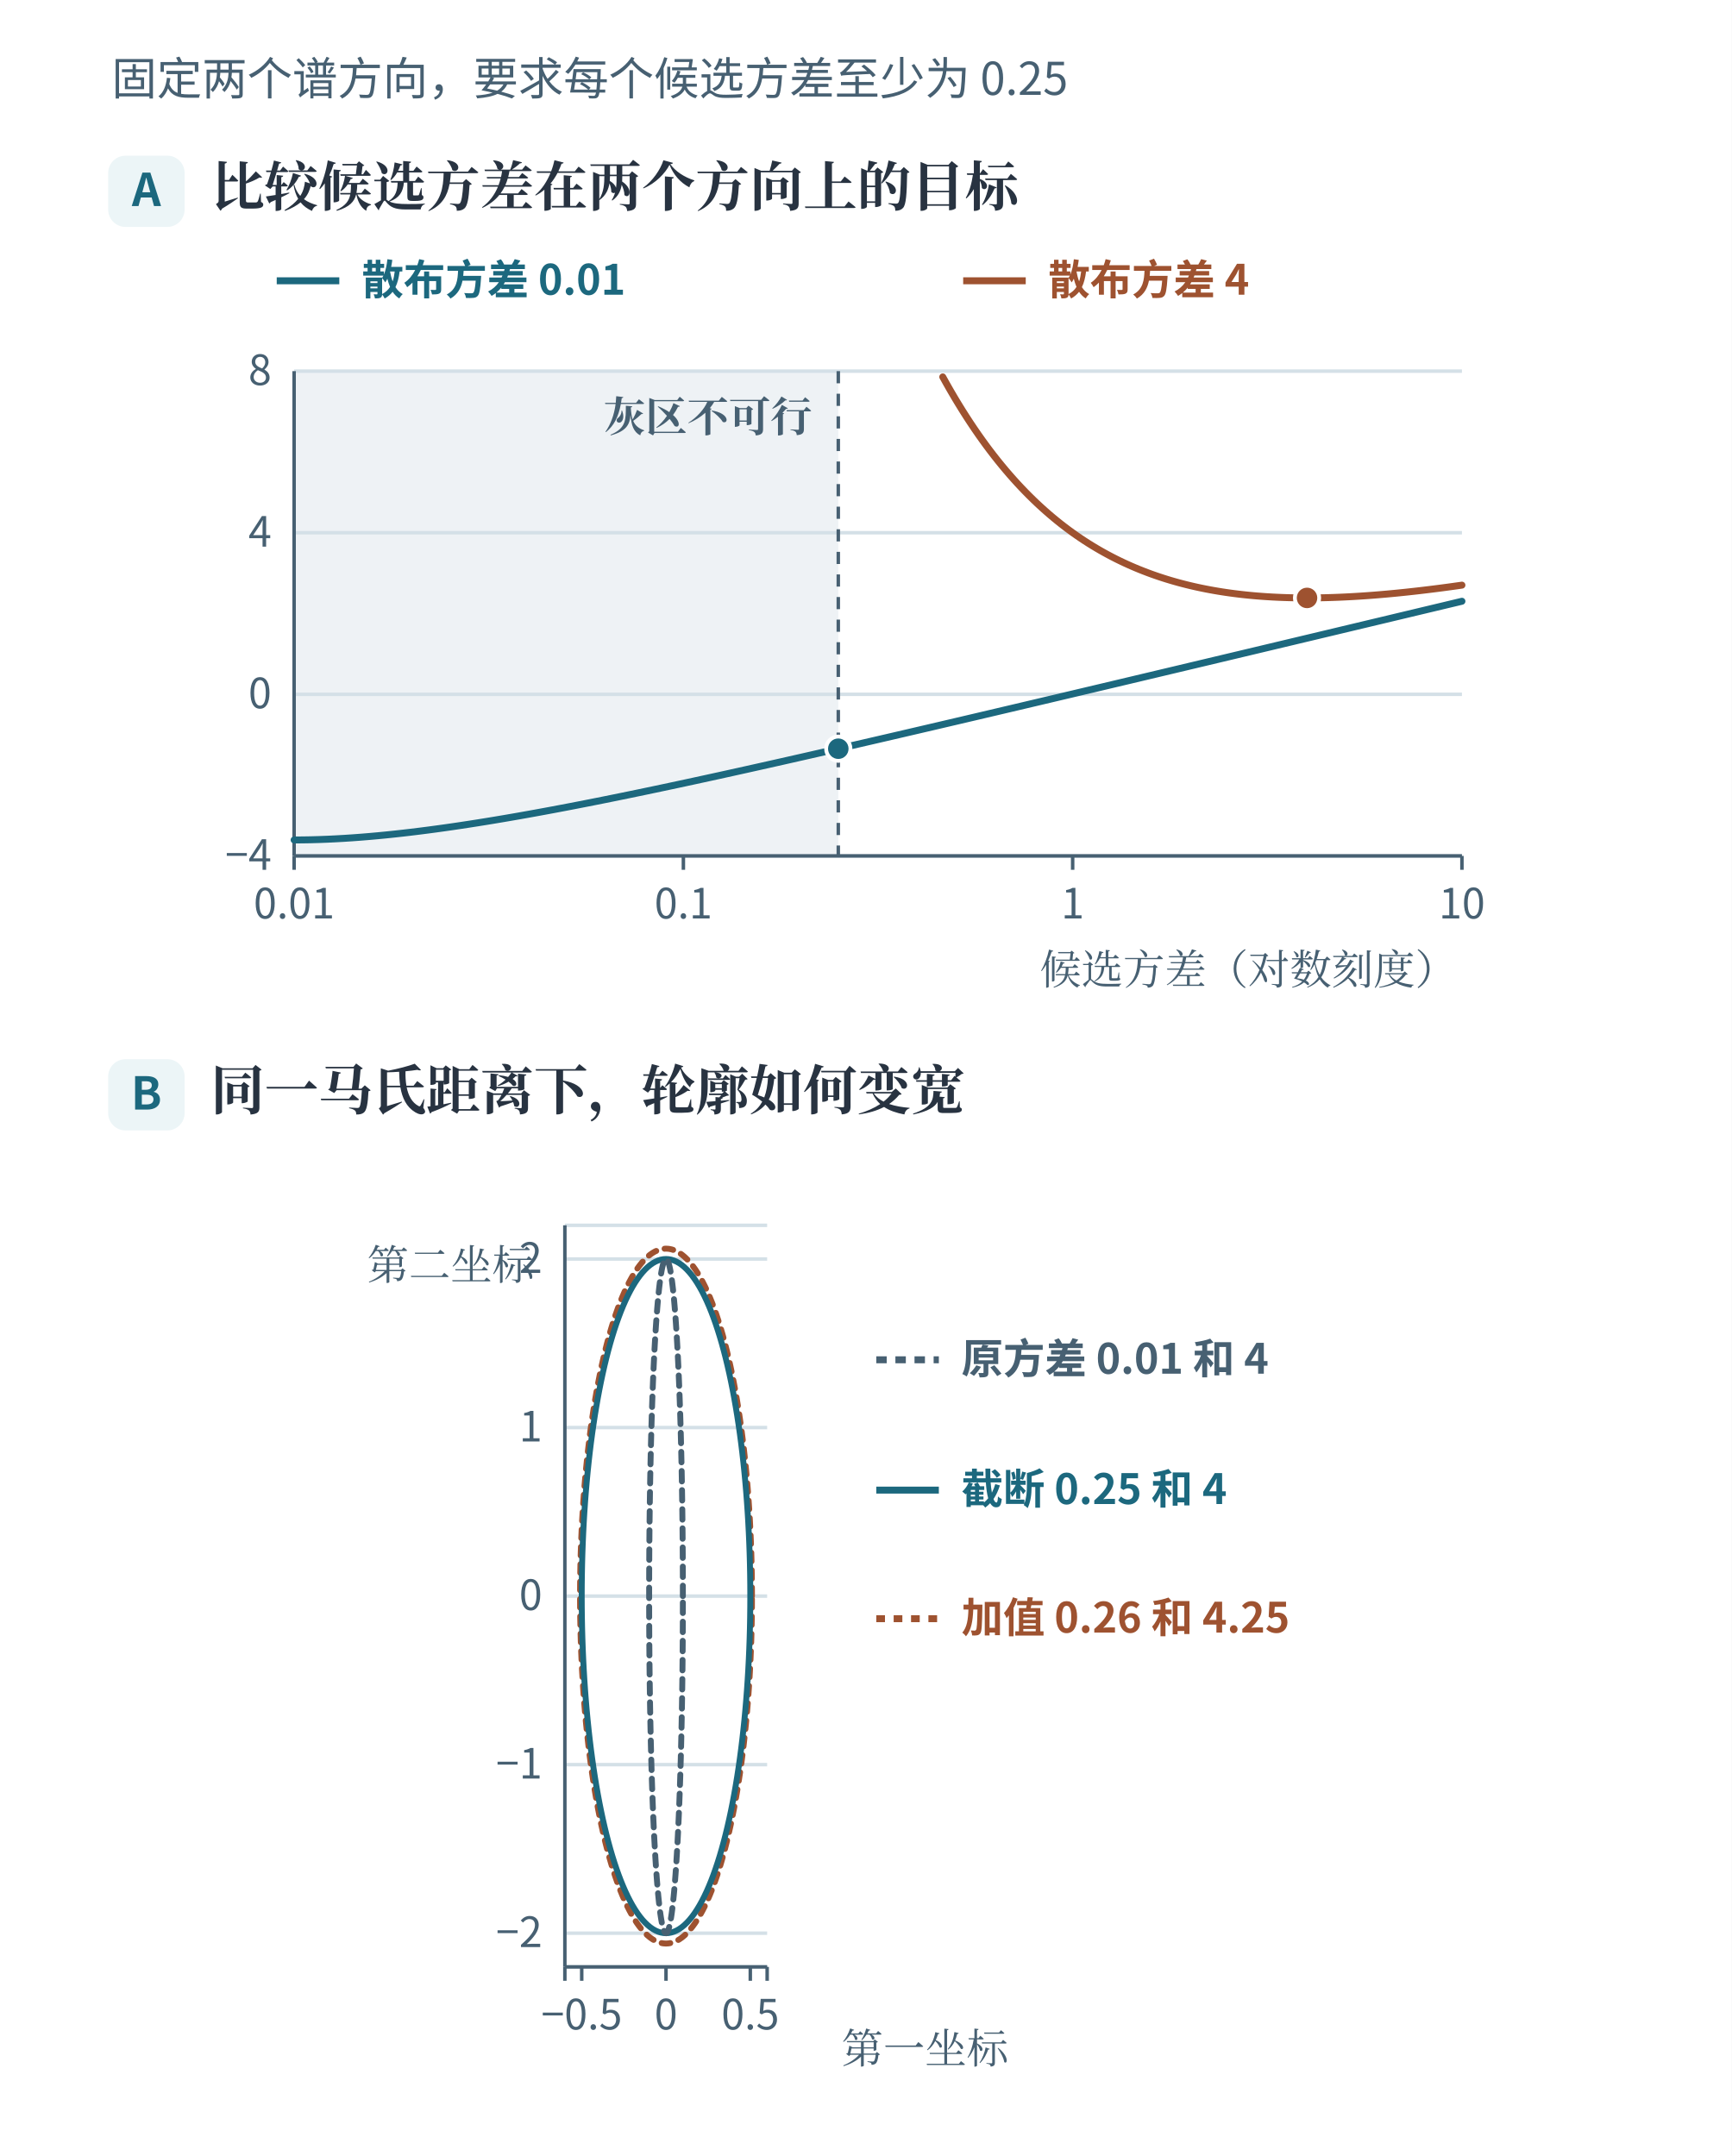
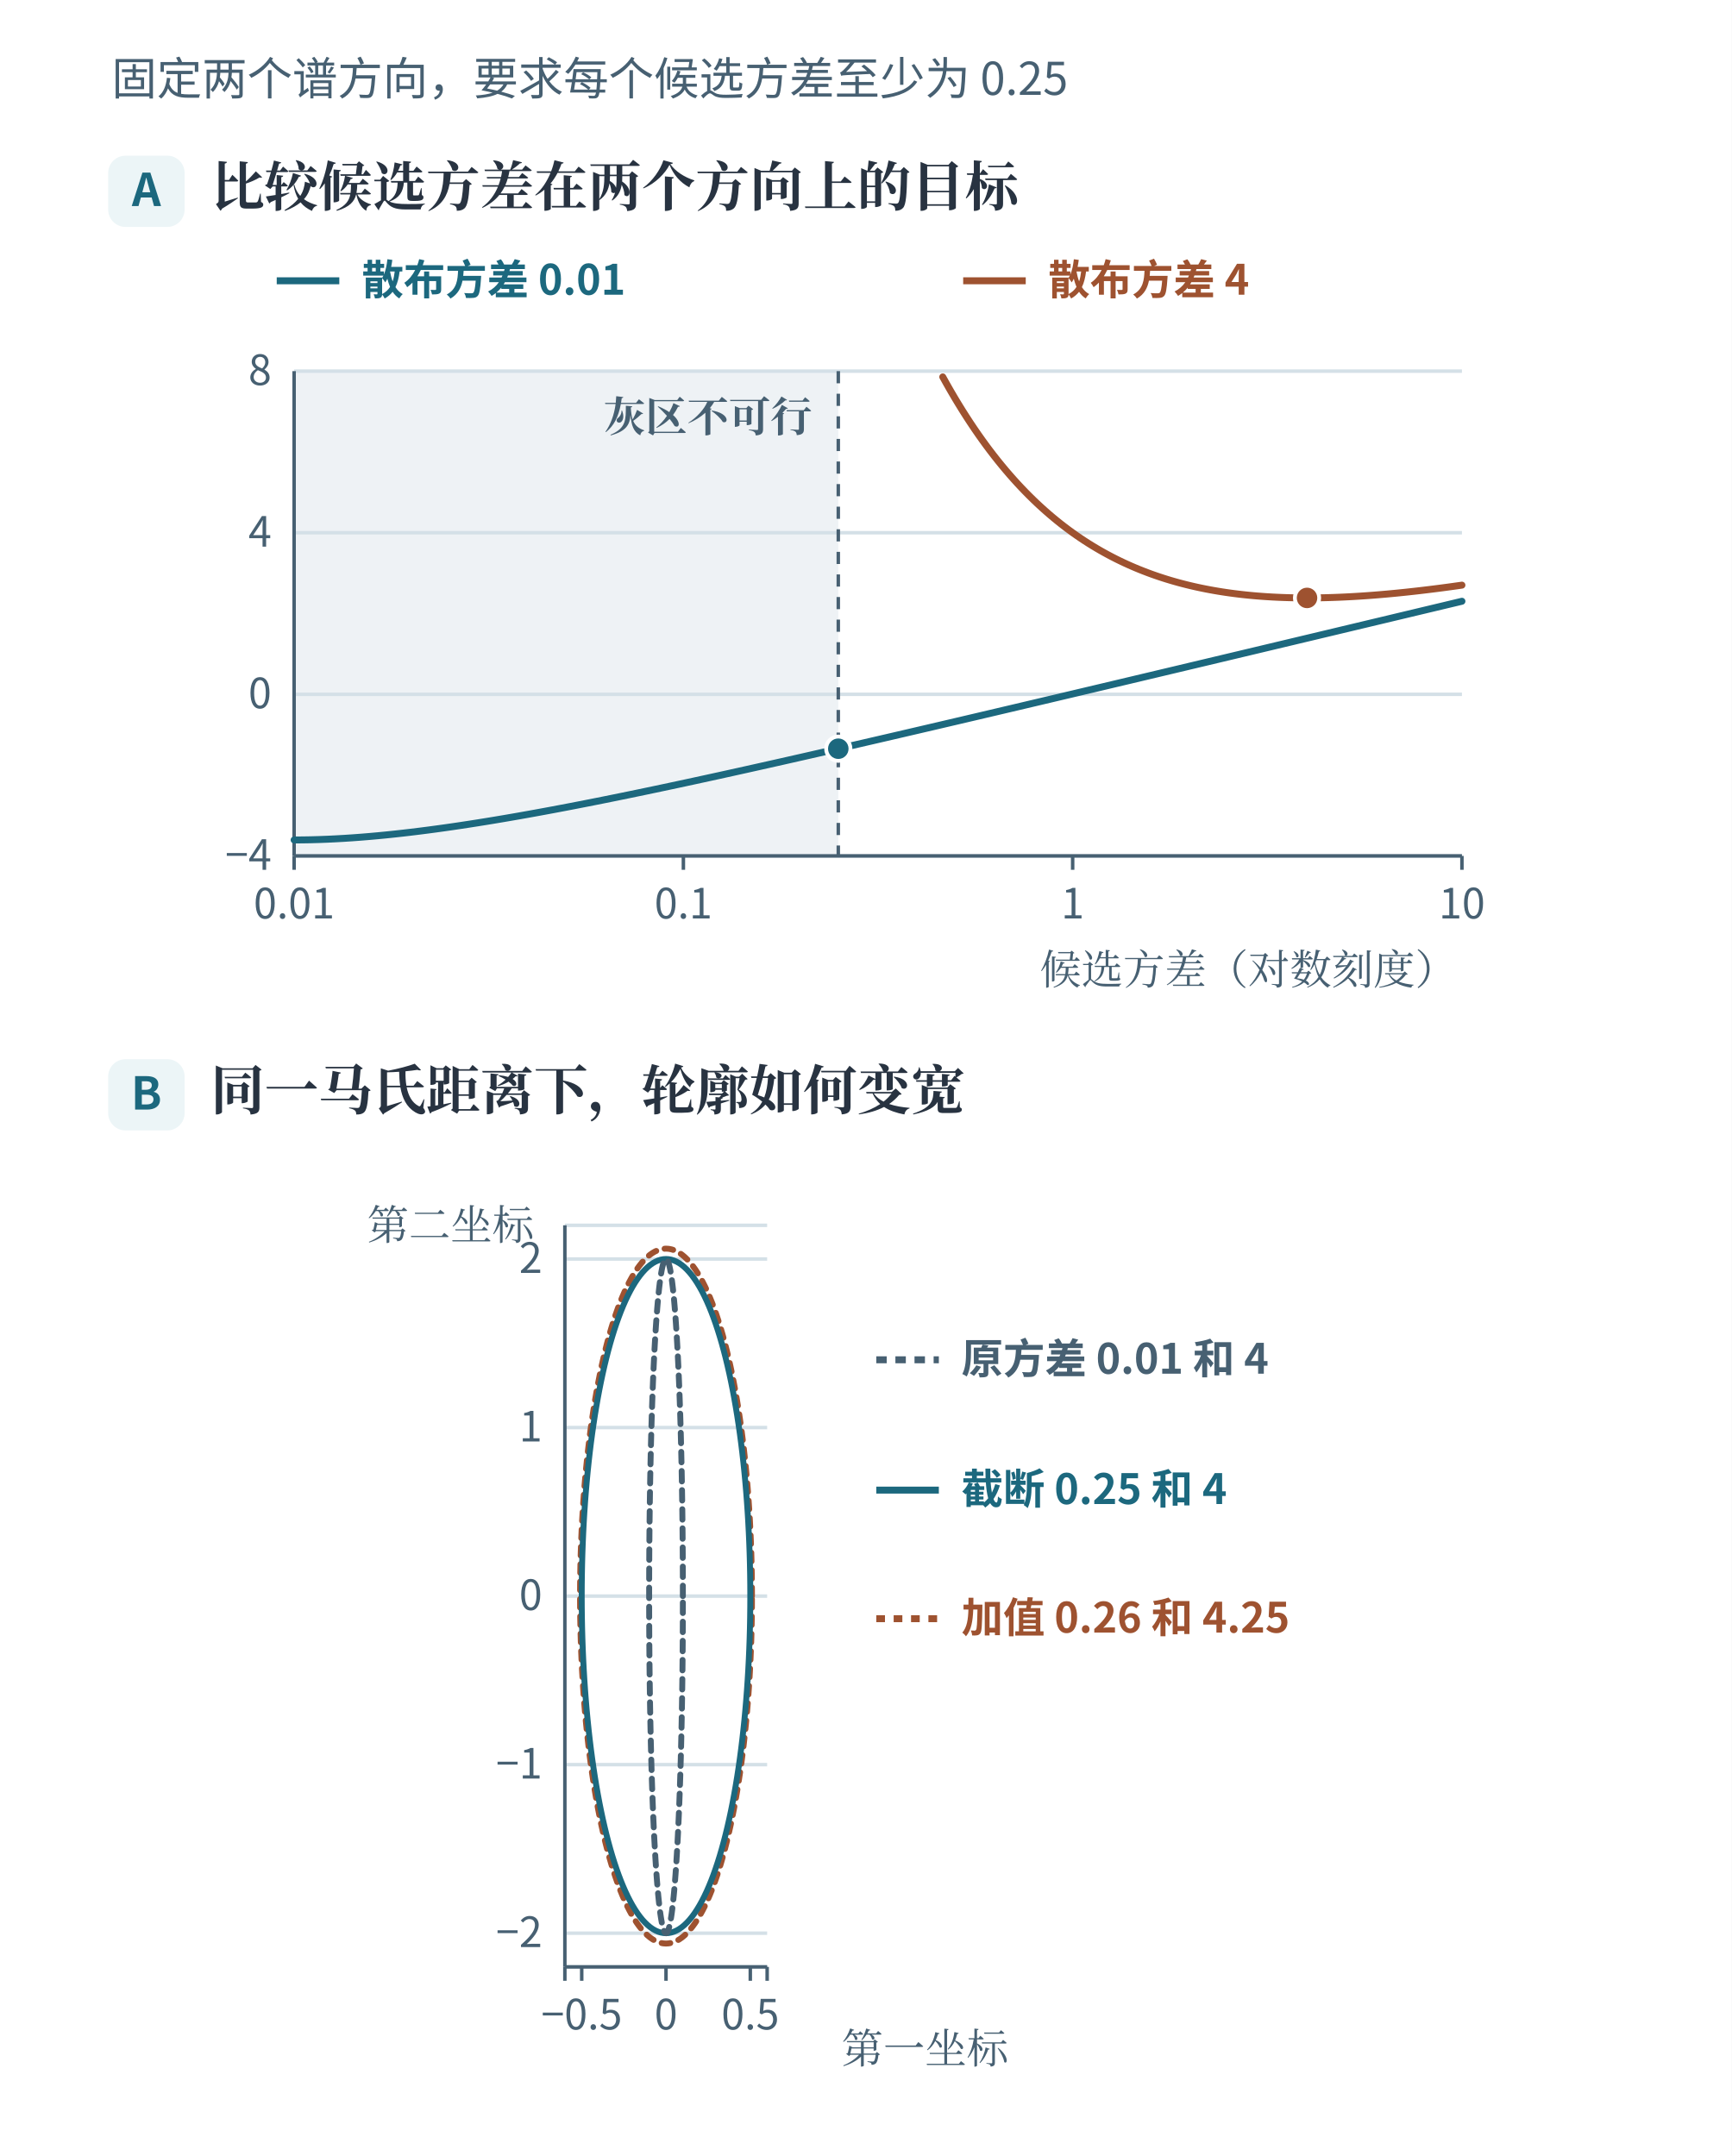
<svg xmlns="http://www.w3.org/2000/svg" width="996.48" height="1240.84" viewBox="-18.24 51.4 996.48 1240.84" role="img" aria-labelledby="title desc">
  <rect id="edition-paper" x="-18.24" y="51.4" width="996.48" height="1240.84" fill="#ffffff" />
  <svg id="edition-view" x="0" y="69.64" width="960" height="1204.36" viewBox="0 69.64 960 1204.36" overflow="hidden">
    <g font-family="Microsoft YaHei, Noto Sans CJK SC, Arial, sans-serif">
      <rect x="0.000" y="0.000" width="960.000" height="1274.000" rx="0" fill="#ffffff" stroke="none" stroke-width="1.6" />
      <text x="46.000" y="106.000" fill="#476072" font-size="26" font-weight="400" text-anchor="start">固定两个谱方向，要求每个候选方差至少为 0.25</text>
      <rect x="44.000" y="141.000" width="44.000" height="41.000" rx="10" fill="#ecf5f7" stroke="none" stroke-width="1.6" />
      <text x="66.000" y="170.000" fill="#1c687e" font-size="26" font-weight="700" text-anchor="middle">A</text>
      <text x="103.000" y="170.000" fill="#283341" font-size="31" font-weight="700" text-anchor="start" font-family="SimSun, Noto Serif CJK SC, STSong, Microsoft YaHei, serif">比较候选方差在两个方向上的目标</text>
      <rect x="151.000" y="265.000" width="313.139" height="279.000" rx="0" fill="#eef2f5" stroke="none" stroke-width="1.6" />
      <line x1="151.000" y1="544.000" x2="823.000" y2="544.000" stroke="#d4e0e7" stroke-width="2" stroke-dasharray="none" />
      <text x="138.000" y="552.000" fill="#476072" font-size="24" font-weight="400" text-anchor="end">−4</text>
      <line x1="151.000" y1="451.000" x2="823.000" y2="451.000" stroke="#d4e0e7" stroke-width="2" stroke-dasharray="none" />
      <text x="138.000" y="459.000" fill="#476072" font-size="24" font-weight="400" text-anchor="end">0</text>
      <line x1="151.000" y1="358.000" x2="823.000" y2="358.000" stroke="#d4e0e7" stroke-width="2" stroke-dasharray="none" />
      <text x="138.000" y="366.000" fill="#476072" font-size="24" font-weight="400" text-anchor="end">4</text>
      <line x1="151.000" y1="265.000" x2="823.000" y2="265.000" stroke="#d4e0e7" stroke-width="2" stroke-dasharray="none" />
      <text x="138.000" y="273.000" fill="#476072" font-size="24" font-weight="400" text-anchor="end">8</text>
      <line x1="151.000" y1="544.000" x2="823.000" y2="544.000" stroke="#476072" stroke-width="2" stroke-dasharray="none" />
      <line x1="151.000" y1="544.000" x2="151.000" y2="265.000" stroke="#476072" stroke-width="2" stroke-dasharray="none" />
      <line x1="151.000" y1="544.000" x2="151.000" y2="552.000" stroke="#476072" stroke-width="2" stroke-dasharray="none" />
      <text x="151.000" y="580.000" fill="#476072" font-size="24" font-weight="400" text-anchor="middle">0.01</text>
      <line x1="375.000" y1="544.000" x2="375.000" y2="552.000" stroke="#476072" stroke-width="2" stroke-dasharray="none" />
      <text x="375.000" y="580.000" fill="#476072" font-size="24" font-weight="400" text-anchor="middle">0.1</text>
      <line x1="599.000" y1="544.000" x2="599.000" y2="552.000" stroke="#476072" stroke-width="2" stroke-dasharray="none" />
      <text x="599.000" y="580.000" fill="#476072" font-size="24" font-weight="400" text-anchor="middle">1</text>
      <line x1="823.000" y1="544.000" x2="823.000" y2="552.000" stroke="#476072" stroke-width="2" stroke-dasharray="none" />
      <text x="823.000" y="580.000" fill="#476072" font-size="24" font-weight="400" text-anchor="middle">10</text>
      <line x1="464.139" y1="265.000" x2="464.139" y2="544.000" stroke="#476072" stroke-width="2" stroke-dasharray="7 6" />
      <text x="449.139" y="299.875" fill="#476072" font-size="24" font-weight="700" text-anchor="end" font-family="SimSun, Noto Serif CJK SC, STSong, Microsoft YaHei, serif">灰区不可行</text>
      <polyline points="151.000,534.820 155.800,534.792 160.600,534.711 165.400,534.578 170.200,534.396 175.000,534.167 179.800,533.895 184.600,533.580 189.400,533.225 194.200,532.833 199.000,532.403 203.800,531.940 208.600,531.443 213.400,530.915 218.200,530.357 223.000,529.771 227.800,529.158 232.600,528.519 237.400,527.855 242.200,527.169 247.000,526.460 251.800,525.730 256.600,524.980 261.400,524.211 266.200,523.423 271.000,522.619 275.800,521.798 280.600,520.961 285.400,520.109 290.200,519.243 295.000,518.363 299.800,517.471 304.600,516.566 309.400,515.650 314.200,514.722 319.000,513.784 323.800,512.836 328.600,511.879 333.400,510.912 338.200,509.936 343.000,508.952 347.800,507.961 352.600,506.962 357.400,505.955 362.200,504.942 367.000,503.923 371.800,502.897 376.600,501.866 381.400,500.829 386.200,499.786 391.000,498.739 395.800,497.687 400.600,496.630 405.400,495.569 410.200,494.503 415.000,493.434 419.800,492.361 424.600,491.285 429.400,490.205 434.200,489.121 439.000,488.035 443.800,486.946 448.600,485.854 453.400,484.759 458.200,483.662 463.000,482.563 467.800,481.461 472.600,480.357 477.400,479.250 482.200,478.142 487.000,477.032 491.800,475.921 496.600,474.807 501.400,473.692 506.200,472.575 511.000,471.457 515.800,470.338 520.600,469.217 525.400,468.095 530.200,466.971 535.000,465.847 539.800,464.721 544.600,463.595 549.400,462.467 554.200,461.339 559.000,460.209 563.800,459.079 568.600,457.948 573.400,456.816 578.200,455.683 583.000,454.550 587.800,453.416 592.600,452.281 597.400,451.146 602.200,450.010 607.000,448.874 611.800,447.737 616.600,446.600 621.400,445.462 626.200,444.324 631.000,443.185 635.800,442.046 640.600,440.906 645.400,439.766 650.200,438.626 655.000,437.485 659.800,436.345 664.600,435.203 669.400,434.062 674.200,432.920 679.000,431.778 683.800,430.636 688.600,429.493 693.400,428.351 698.200,427.208 703.000,426.065 707.800,424.921 712.600,423.778 717.400,422.634 722.200,421.490 727.000,420.346 731.800,419.202 736.600,418.058 741.400,416.913 746.200,415.769 751.000,414.624 755.800,413.479 760.600,412.334 765.400,411.189 770.200,410.044 775.000,408.899 779.800,407.753 784.600,406.608 789.400,405.462 794.200,404.317 799.000,403.171 803.800,402.025 808.600,400.879 813.400,399.734 818.200,398.588 823.000,397.442" fill="none" stroke="#1c687e" stroke-width="4" stroke-dasharray="none" stroke-linecap="round" />
      <circle cx="464.139" cy="482.301" r="7" fill="#1c687e" stroke="#ffffff" stroke-width="2.2" />
      <polyline points="524.249,268.330 526.513,272.400 528.776,276.365 531.039,280.226 533.302,283.986 535.566,287.647 537.829,291.211 540.092,294.681 542.355,298.058 544.619,301.346 546.882,304.545 549.145,307.659 551.408,310.688 553.672,313.636 555.935,316.503 558.198,319.291 560.462,322.004 562.725,324.641 564.988,327.205 567.251,329.698 569.515,332.121 571.778,334.476 574.041,336.764 576.304,338.988 578.568,341.147 580.831,343.245 583.094,345.282 585.357,347.260 587.621,349.179 589.884,351.043 592.147,352.850 594.410,354.604 596.674,356.305 598.937,357.955 601.200,359.554 603.464,361.104 605.727,362.606 607.990,364.061 610.253,365.470 612.517,366.834 614.780,368.154 617.043,369.432 619.306,370.667 621.570,371.862 623.833,373.017 626.096,374.133 628.359,375.211 630.623,376.251 632.886,377.256 635.149,378.224 637.412,379.158 639.676,380.058 641.939,380.925 644.202,381.760 646.465,382.563 648.729,383.335 650.992,384.077 653.255,384.789 655.519,385.473 657.782,386.128 660.045,386.756 662.308,387.357 664.572,387.931 666.835,388.481 669.098,389.005 671.361,389.504 673.625,389.980 675.888,390.432 678.151,390.861 680.414,391.268 682.678,391.653 684.941,392.017 687.204,392.361 689.467,392.683 691.731,392.986 693.994,393.270 696.257,393.534 698.521,393.780 700.784,394.008 703.047,394.219 705.310,394.412 707.574,394.588 709.837,394.748 712.100,394.891 714.363,395.019 716.627,395.131 718.890,395.229 721.153,395.311 723.416,395.380 725.680,395.434 727.943,395.475 730.206,395.502 732.469,395.516 734.733,395.518 736.996,395.507 739.259,395.484 741.523,395.448 743.786,395.402 746.049,395.344 748.312,395.274 750.576,395.194 752.839,395.104 755.102,395.003 757.365,394.892 759.629,394.771 761.892,394.640 764.155,394.500 766.418,394.351 768.682,394.192 770.945,394.025 773.208,393.849 775.471,393.665 777.735,393.473 779.998,393.273 782.261,393.064 784.525,392.849 786.788,392.625 789.051,392.395 791.314,392.157 793.578,391.912 795.841,391.661 798.104,391.403 800.367,391.138 802.631,390.867 804.894,390.590 807.157,390.306 809.420,390.017 811.684,389.722 813.947,389.422 816.210,389.115 818.473,388.804 820.737,388.487 823.000,388.165" fill="none" stroke="#9e5230" stroke-width="4" stroke-dasharray="none" stroke-linecap="round" />
      <circle cx="733.861" cy="395.519" r="7" fill="#9e5230" stroke="#ffffff" stroke-width="2.2" />
      <line x1="141.000" y1="213.000" x2="177.000" y2="213.000" stroke="#1c687e" stroke-width="4" stroke-dasharray="none" />
      <text x="190.000" y="221.000" fill="#1c687e" font-size="24" font-weight="650" text-anchor="start">散布方差 0.01</text>
      <line x1="536.000" y1="213.000" x2="572.000" y2="213.000" stroke="#9e5230" stroke-width="4" stroke-dasharray="none" />
      <text x="585.000" y="221.000" fill="#9e5230" font-size="24" font-weight="650" text-anchor="start">散布方差 4</text>
      <text x="820.000" y="618.000" fill="#476072" font-size="24" font-weight="400" text-anchor="end" font-family="SimSun, Noto Serif CJK SC, STSong, Microsoft YaHei, serif">候选方差（对数刻度）</text>
      <rect x="44.000" y="661.000" width="44.000" height="41.000" rx="10" fill="#ecf5f7" stroke="none" stroke-width="1.6" />
      <text x="66.000" y="690.000" fill="#1c687e" font-size="26" font-weight="700" text-anchor="middle">B</text>
      <text x="103.000" y="690.000" fill="#283341" font-size="31" font-weight="700" text-anchor="start" font-family="SimSun, Noto Serif CJK SC, STSong, Microsoft YaHei, serif">同一马氏距离下，轮廓如何变宽</text>
      <line x1="306.800" y1="1183.400" x2="423.200" y2="1183.400" stroke="#d4e0e7" stroke-width="2" stroke-dasharray="none" />
      <text x="293.800" y="1191.400" fill="#476072" font-size="24" font-weight="400" text-anchor="end" />
      <line x1="306.800" y1="1164.000" x2="423.200" y2="1164.000" stroke="#d4e0e7" stroke-width="2" stroke-dasharray="none" />
      <text x="293.800" y="1172.000" fill="#476072" font-size="24" font-weight="400" text-anchor="end">−2</text>
      <line x1="306.800" y1="1067.000" x2="423.200" y2="1067.000" stroke="#d4e0e7" stroke-width="2" stroke-dasharray="none" />
      <text x="293.800" y="1075.000" fill="#476072" font-size="24" font-weight="400" text-anchor="end">−1</text>
      <line x1="306.800" y1="970.000" x2="423.200" y2="970.000" stroke="#d4e0e7" stroke-width="2" stroke-dasharray="none" />
      <text x="293.800" y="978.000" fill="#476072" font-size="24" font-weight="400" text-anchor="end">0</text>
      <line x1="306.800" y1="873.000" x2="423.200" y2="873.000" stroke="#d4e0e7" stroke-width="2" stroke-dasharray="none" />
      <text x="293.800" y="881.000" fill="#476072" font-size="24" font-weight="400" text-anchor="end">1</text>
      <line x1="306.800" y1="776.000" x2="423.200" y2="776.000" stroke="#d4e0e7" stroke-width="2" stroke-dasharray="none" />
      <text x="293.800" y="784.000" fill="#476072" font-size="24" font-weight="400" text-anchor="end">2</text>
      <line x1="306.800" y1="756.600" x2="423.200" y2="756.600" stroke="#d4e0e7" stroke-width="2" stroke-dasharray="none" />
      <text x="293.800" y="764.600" fill="#476072" font-size="24" font-weight="400" text-anchor="end" />
      <line x1="306.800" y1="1183.400" x2="423.200" y2="1183.400" stroke="#476072" stroke-width="2" stroke-dasharray="none" />
      <line x1="306.800" y1="1183.400" x2="306.800" y2="756.600" stroke="#476072" stroke-width="2" stroke-dasharray="none" />
      <line x1="306.800" y1="1183.400" x2="306.800" y2="1191.400" stroke="#476072" stroke-width="2" stroke-dasharray="none" />
      <text x="306.800" y="1219.400" fill="#476072" font-size="24" font-weight="400" text-anchor="middle" />
      <line x1="316.500" y1="1183.400" x2="316.500" y2="1191.400" stroke="#476072" stroke-width="2" stroke-dasharray="none" />
      <text x="316.500" y="1219.400" fill="#476072" font-size="24" font-weight="400" text-anchor="middle">−0.5</text>
      <line x1="365.000" y1="1183.400" x2="365.000" y2="1191.400" stroke="#476072" stroke-width="2" stroke-dasharray="none" />
      <text x="365.000" y="1219.400" fill="#476072" font-size="24" font-weight="400" text-anchor="middle">0</text>
      <line x1="413.500" y1="1183.400" x2="413.500" y2="1191.400" stroke="#476072" stroke-width="2" stroke-dasharray="none" />
      <text x="413.500" y="1219.400" fill="#476072" font-size="24" font-weight="400" text-anchor="middle">0.5</text>
      <line x1="423.200" y1="1183.400" x2="423.200" y2="1191.400" stroke="#476072" stroke-width="2" stroke-dasharray="none" />
      <text x="423.200" y="1219.400" fill="#476072" font-size="24" font-weight="400" text-anchor="middle" />
      <polyline points="414.460,970.000 414.436,963.719 414.363,957.444 414.241,951.181 414.070,944.937 413.852,938.718 413.584,932.529 413.269,926.378 412.907,920.269 412.497,914.210 412.040,908.206 411.536,902.262 410.987,896.386 410.393,890.582 409.753,884.857 409.070,879.215 408.343,873.663 407.573,868.207 406.761,862.850 405.908,857.600 405.014,852.460 404.081,847.437 403.110,842.534 402.101,837.757 401.055,833.111 399.974,828.599 398.858,824.228 397.709,820.000 396.527,815.920 395.315,811.992 394.072,808.220 392.801,804.608 391.502,801.159 390.177,797.877 388.828,794.764 387.455,791.825 386.059,789.061 384.643,786.476 383.208,784.072 381.754,781.851 380.284,779.817 378.799,777.969 377.300,776.312 375.789,774.845 374.268,773.571 372.737,772.491 371.199,771.606 369.655,770.917 368.106,770.424 366.554,770.128 365.000,770.029 363.446,770.128 361.894,770.424 360.345,770.917 358.801,771.606 357.263,772.491 355.732,773.571 354.211,774.845 352.700,776.312 351.201,777.969 349.716,779.817 348.246,781.851 346.792,784.072 345.357,786.476 343.941,789.061 342.545,791.825 341.172,794.764 339.823,797.877 338.498,801.159 337.199,804.608 335.928,808.220 334.685,811.992 333.473,815.920 332.291,820.000 331.142,824.228 330.026,828.599 328.945,833.111 327.899,837.757 326.890,842.534 325.919,847.437 324.986,852.460 324.092,857.600 323.239,862.850 322.427,868.207 321.657,873.663 320.930,879.215 320.247,884.857 319.607,890.582 319.013,896.386 318.464,902.262 317.960,908.206 317.503,914.210 317.093,920.269 316.731,926.378 316.416,932.529 316.148,938.718 315.930,944.937 315.759,951.181 315.637,957.444 315.564,963.719 315.540,970.000 315.564,976.281 315.637,982.556 315.759,988.819 315.930,995.063 316.148,1001.282 316.416,1007.471 316.731,1013.622 317.093,1019.731 317.503,1025.790 317.960,1031.794 318.464,1037.738 319.013,1043.614 319.607,1049.418 320.247,1055.143 320.930,1060.785 321.657,1066.337 322.427,1071.793 323.239,1077.150 324.092,1082.400 324.986,1087.540 325.919,1092.563 326.890,1097.466 327.899,1102.243 328.945,1106.889 330.026,1111.401 331.142,1115.772 332.291,1120.000 333.473,1124.080 334.685,1128.008 335.928,1131.780 337.199,1135.392 338.498,1138.841 339.823,1142.123 341.172,1145.236 342.545,1148.175 343.941,1150.939 345.357,1153.524 346.792,1155.928 348.246,1158.149 349.716,1160.183 351.201,1162.031 352.700,1163.688 354.211,1165.155 355.732,1166.429 357.263,1167.509 358.801,1168.394 360.345,1169.083 361.894,1169.576 363.446,1169.872 365.000,1169.971 366.554,1169.872 368.106,1169.576 369.655,1169.083 371.199,1168.394 372.737,1167.509 374.268,1166.429 375.789,1165.155 377.300,1163.688 378.799,1162.031 380.284,1160.183 381.754,1158.149 383.208,1155.928 384.643,1153.524 386.059,1150.939 387.455,1148.175 388.828,1145.236 390.177,1142.123 391.502,1138.841 392.801,1135.392 394.072,1131.780 395.315,1128.008 396.527,1124.080 397.709,1120.000 398.858,1115.772 399.974,1111.401 401.055,1106.889 402.101,1102.243 403.110,1097.466 404.081,1092.563 405.014,1087.540 405.908,1082.400 406.761,1077.150 407.573,1071.793 408.343,1066.337 409.070,1060.785 409.753,1055.143 410.393,1049.418 410.987,1043.614 411.536,1037.738 412.040,1031.794 412.497,1025.790 412.907,1019.731 413.269,1013.622 413.584,1007.471 413.852,1001.282 414.070,995.063 414.241,988.819 414.363,982.556 414.436,976.281 414.460,970.000" fill="none" stroke="#9e5230" stroke-width="3.4" stroke-dasharray="5 5" stroke-linecap="round" />
      <polyline points="413.500,970.000 413.476,963.906 413.404,957.819 413.285,951.743 413.118,945.685 412.903,939.652 412.641,933.648 412.332,927.680 411.976,921.754 411.574,915.876 411.126,910.051 410.633,904.285 410.094,898.584 409.511,892.953 408.884,887.399 408.214,881.926 407.501,876.540 406.746,871.246 405.950,866.050 405.113,860.956 404.237,855.970 403.323,851.096 402.370,846.340 401.380,841.705 400.355,837.198 399.295,832.821 398.201,828.580 397.074,824.478 395.915,820.520 394.726,816.710 393.508,813.051 392.261,809.546 390.988,806.200 389.689,803.016 388.365,799.997 387.019,797.145 385.650,794.464 384.262,791.956 382.854,789.623 381.429,787.469 379.987,785.495 378.531,783.703 377.061,782.095 375.580,780.672 374.088,779.436 372.587,778.388 371.079,777.530 369.564,776.861 368.045,776.383 366.523,776.096 365.000,776.000 363.477,776.096 361.955,776.383 360.436,776.861 358.921,777.530 357.413,778.388 355.912,779.436 354.420,780.672 352.939,782.095 351.469,783.703 350.013,785.495 348.571,787.469 347.146,789.623 345.738,791.956 344.350,794.464 342.981,797.145 341.635,799.997 340.311,803.016 339.012,806.200 337.739,809.546 336.492,813.051 335.274,816.710 334.085,820.520 332.926,824.478 331.799,828.580 330.705,832.821 329.645,837.198 328.620,841.705 327.630,846.340 326.677,851.096 325.763,855.970 324.887,860.956 324.050,866.050 323.254,871.246 322.499,876.540 321.786,881.926 321.116,887.399 320.489,892.953 319.906,898.584 319.367,904.285 318.874,910.051 318.426,915.876 318.024,921.754 317.668,927.680 317.359,933.648 317.097,939.652 316.882,945.685 316.715,951.743 316.596,957.819 316.524,963.906 316.500,970.000 316.524,976.094 316.596,982.181 316.715,988.257 316.882,994.315 317.097,1000.348 317.359,1006.352 317.668,1012.320 318.024,1018.246 318.426,1024.124 318.874,1029.949 319.367,1035.715 319.906,1041.416 320.489,1047.047 321.116,1052.601 321.786,1058.074 322.499,1063.460 323.254,1068.754 324.050,1073.950 324.887,1079.044 325.763,1084.030 326.677,1088.904 327.630,1093.660 328.620,1098.295 329.645,1102.802 330.705,1107.179 331.799,1111.420 332.926,1115.522 334.085,1119.480 335.274,1123.290 336.492,1126.949 337.739,1130.454 339.012,1133.800 340.311,1136.984 341.635,1140.003 342.981,1142.855 344.350,1145.536 345.738,1148.044 347.146,1150.377 348.571,1152.531 350.013,1154.505 351.469,1156.297 352.939,1157.905 354.420,1159.328 355.912,1160.564 357.413,1161.612 358.921,1162.470 360.436,1163.139 361.955,1163.617 363.477,1163.904 365.000,1164.000 366.523,1163.904 368.045,1163.617 369.564,1163.139 371.079,1162.470 372.587,1161.612 374.088,1160.564 375.580,1159.328 377.061,1157.905 378.531,1156.297 379.987,1154.505 381.429,1152.531 382.854,1150.377 384.262,1148.044 385.650,1145.536 387.019,1142.855 388.365,1140.003 389.689,1136.984 390.988,1133.800 392.261,1130.454 393.508,1126.949 394.726,1123.290 395.915,1119.480 397.074,1115.522 398.201,1111.420 399.295,1107.179 400.355,1102.802 401.380,1098.295 402.370,1093.660 403.323,1088.904 404.237,1084.030 405.113,1079.044 405.950,1073.950 406.746,1068.754 407.501,1063.460 408.214,1058.074 408.884,1052.601 409.511,1047.047 410.094,1041.416 410.633,1035.715 411.126,1029.949 411.574,1024.124 411.976,1018.246 412.332,1012.320 412.641,1006.352 412.903,1000.348 413.118,994.315 413.285,988.257 413.404,982.181 413.476,976.094 413.500,970.000" fill="none" stroke="#1c687e" stroke-width="3.4" stroke-dasharray="none" stroke-linecap="round" />
      <polyline points="374.700,970.000 374.695,963.906 374.681,957.819 374.657,951.743 374.624,945.685 374.581,939.652 374.528,933.648 374.466,927.680 374.395,921.754 374.315,915.876 374.225,910.051 374.127,904.285 374.019,898.584 373.902,892.953 373.777,887.399 373.643,881.926 373.500,876.540 373.349,871.246 373.190,866.050 373.023,860.956 372.847,855.970 372.665,851.096 372.474,846.340 372.276,841.705 372.071,837.198 371.859,832.821 371.640,828.580 371.415,824.478 371.183,820.520 370.945,816.710 370.702,813.051 370.452,809.546 370.198,806.200 369.938,803.016 369.673,799.997 369.404,797.145 369.130,794.464 368.852,791.956 368.571,789.623 368.286,787.469 367.997,785.495 367.706,783.703 367.412,782.095 367.116,780.672 366.818,779.436 366.517,778.388 366.216,777.530 365.913,776.861 365.609,776.383 365.305,776.096 365.000,776.000 364.695,776.096 364.391,776.383 364.087,776.861 363.784,777.530 363.483,778.388 363.182,779.436 362.884,780.672 362.588,782.095 362.294,783.703 362.003,785.495 361.714,787.469 361.429,789.623 361.148,791.956 360.870,794.464 360.596,797.145 360.327,799.997 360.062,803.016 359.802,806.200 359.548,809.546 359.298,813.051 359.055,816.710 358.817,820.520 358.585,824.478 358.360,828.580 358.141,832.821 357.929,837.198 357.724,841.705 357.526,846.340 357.335,851.096 357.153,855.970 356.977,860.956 356.810,866.050 356.651,871.246 356.500,876.540 356.357,881.926 356.223,887.399 356.098,892.953 355.981,898.584 355.873,904.285 355.775,910.051 355.685,915.876 355.605,921.754 355.534,927.680 355.472,933.648 355.419,939.652 355.376,945.685 355.343,951.743 355.319,957.819 355.305,963.906 355.300,970.000 355.305,976.094 355.319,982.181 355.343,988.257 355.376,994.315 355.419,1000.348 355.472,1006.352 355.534,1012.320 355.605,1018.246 355.685,1024.124 355.775,1029.949 355.873,1035.715 355.981,1041.416 356.098,1047.047 356.223,1052.601 356.357,1058.074 356.500,1063.460 356.651,1068.754 356.810,1073.950 356.977,1079.044 357.153,1084.030 357.335,1088.904 357.526,1093.660 357.724,1098.295 357.929,1102.802 358.141,1107.179 358.360,1111.420 358.585,1115.522 358.817,1119.480 359.055,1123.290 359.298,1126.949 359.548,1130.454 359.802,1133.800 360.062,1136.984 360.327,1140.003 360.596,1142.855 360.870,1145.536 361.148,1148.044 361.429,1150.377 361.714,1152.531 362.003,1154.505 362.294,1156.297 362.588,1157.905 362.884,1159.328 363.182,1160.564 363.483,1161.612 363.784,1162.470 364.087,1163.139 364.391,1163.617 364.695,1163.904 365.000,1164.000 365.305,1163.904 365.609,1163.617 365.913,1163.139 366.216,1162.470 366.517,1161.612 366.818,1160.564 367.116,1159.328 367.412,1157.905 367.706,1156.297 367.997,1154.505 368.286,1152.531 368.571,1150.377 368.852,1148.044 369.130,1145.536 369.404,1142.855 369.673,1140.003 369.938,1136.984 370.198,1133.800 370.452,1130.454 370.702,1126.949 370.945,1123.290 371.183,1119.480 371.415,1115.522 371.640,1111.420 371.859,1107.179 372.071,1102.802 372.276,1098.295 372.474,1093.660 372.665,1088.904 372.847,1084.030 373.023,1079.044 373.190,1073.950 373.349,1068.754 373.500,1063.460 373.643,1058.074 373.777,1052.601 373.902,1047.047 374.019,1041.416 374.127,1035.715 374.225,1029.949 374.315,1024.124 374.395,1018.246 374.466,1012.320 374.528,1006.352 374.581,1000.348 374.624,994.315 374.657,988.257 374.681,982.181 374.695,976.094 374.700,970.000" fill="none" stroke="#476072" stroke-width="3.4" stroke-dasharray="6 5" stroke-linecap="round" />
      <line x1="486.000" y1="834.000" x2="522.000" y2="834.000" stroke="#476072" stroke-width="4" stroke-dasharray="6 5" />
      <text x="535.000" y="842.000" fill="#476072" font-size="24" font-weight="650" text-anchor="start">原方差 0.01 和 4</text>
      <line x1="486.000" y1="909.000" x2="522.000" y2="909.000" stroke="#1c687e" stroke-width="4" stroke-dasharray="none" />
      <text x="535.000" y="917.000" fill="#1c687e" font-size="24" font-weight="650" text-anchor="start">截断 0.25 和 4</text>
      <line x1="486.000" y1="983.000" x2="522.000" y2="983.000" stroke="#9e5230" stroke-width="4" stroke-dasharray="5 5" />
      <text x="535.000" y="991.000" fill="#9e5230" font-size="24" font-weight="650" text-anchor="start">加值 0.26 和 4.25</text>
      <text x="466.000" y="1239.000" fill="#476072" font-size="24" font-weight="400" text-anchor="start" font-family="SimSun, Noto Serif CJK SC, STSong, Microsoft YaHei, serif">第一坐标</text>
-       <text x="193.000" y="788.000" fill="#476072" font-size="24" font-weight="400" text-anchor="start" font-family="SimSun, Noto Serif CJK SC, STSong, Microsoft YaHei, serif">第二坐标</text>
+       <text x="193.000" y="788.000" fill="#476072" font-size="24" font-weight="400" text-anchor="start" font-family="SimSun, Noto Serif CJK SC, STSong, Microsoft YaHei, serif" transform="translate(0 -23)">第二坐标</text>
    </g>
  </svg>
</svg>
